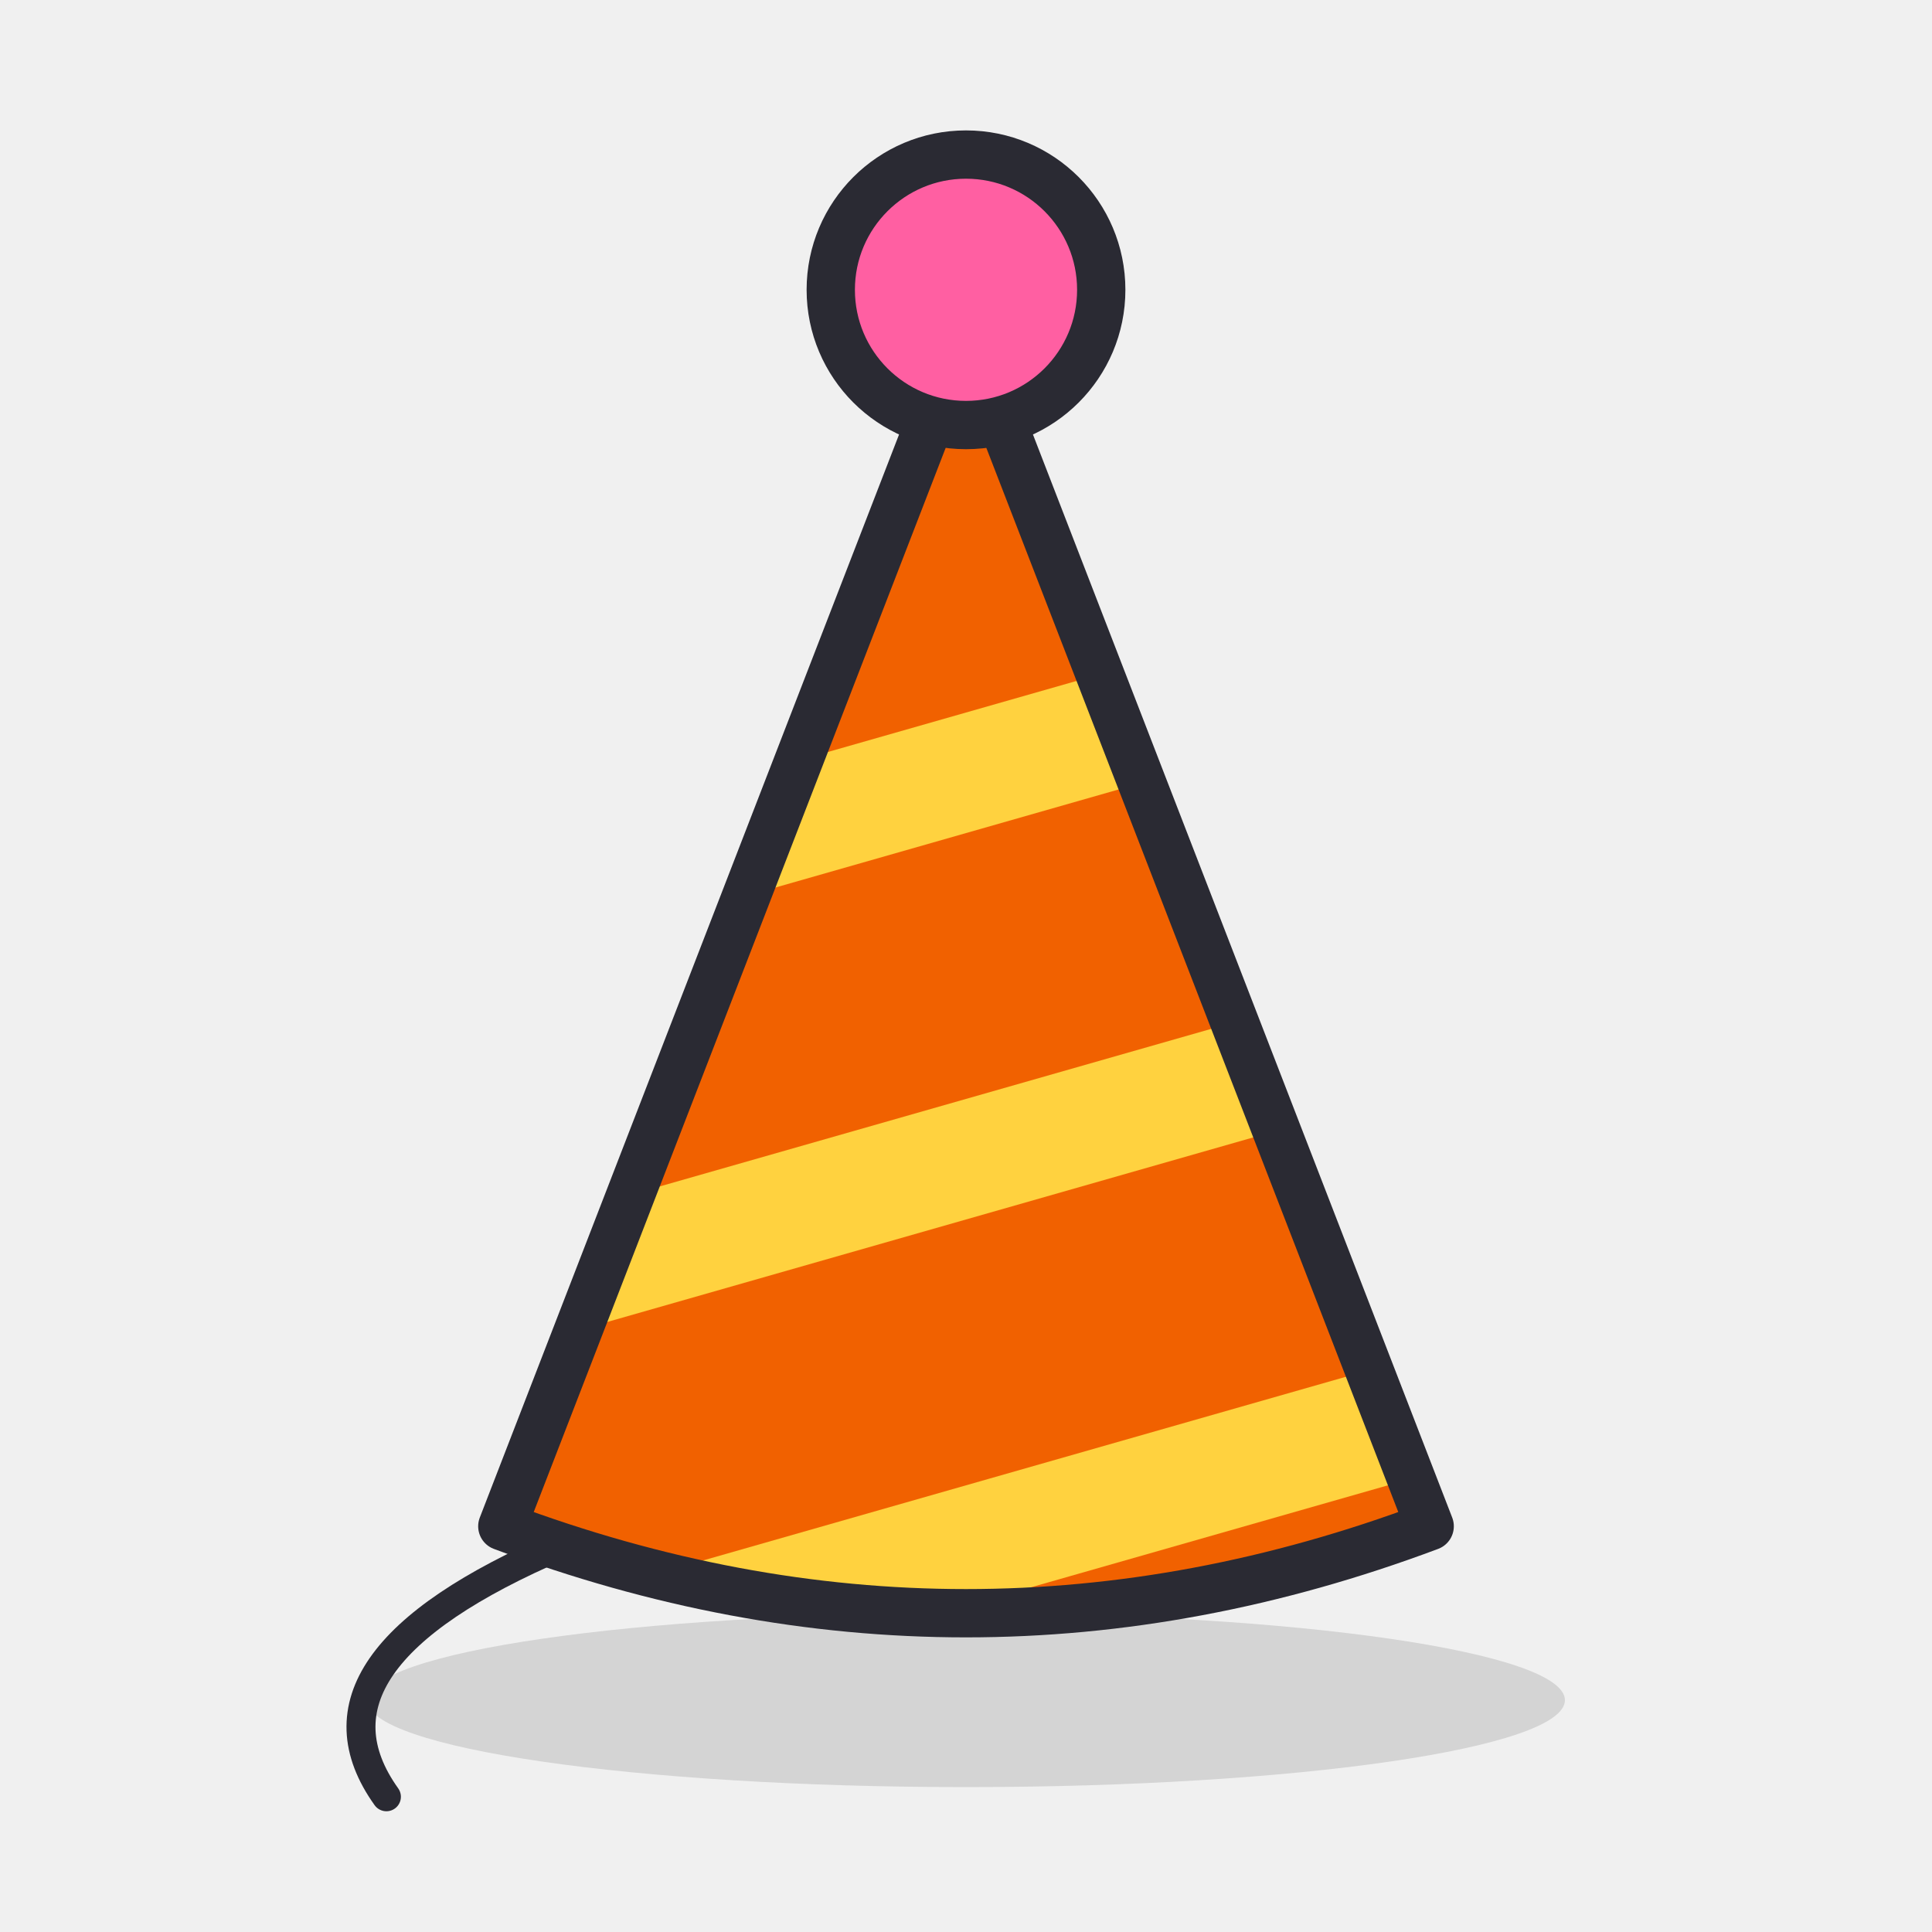
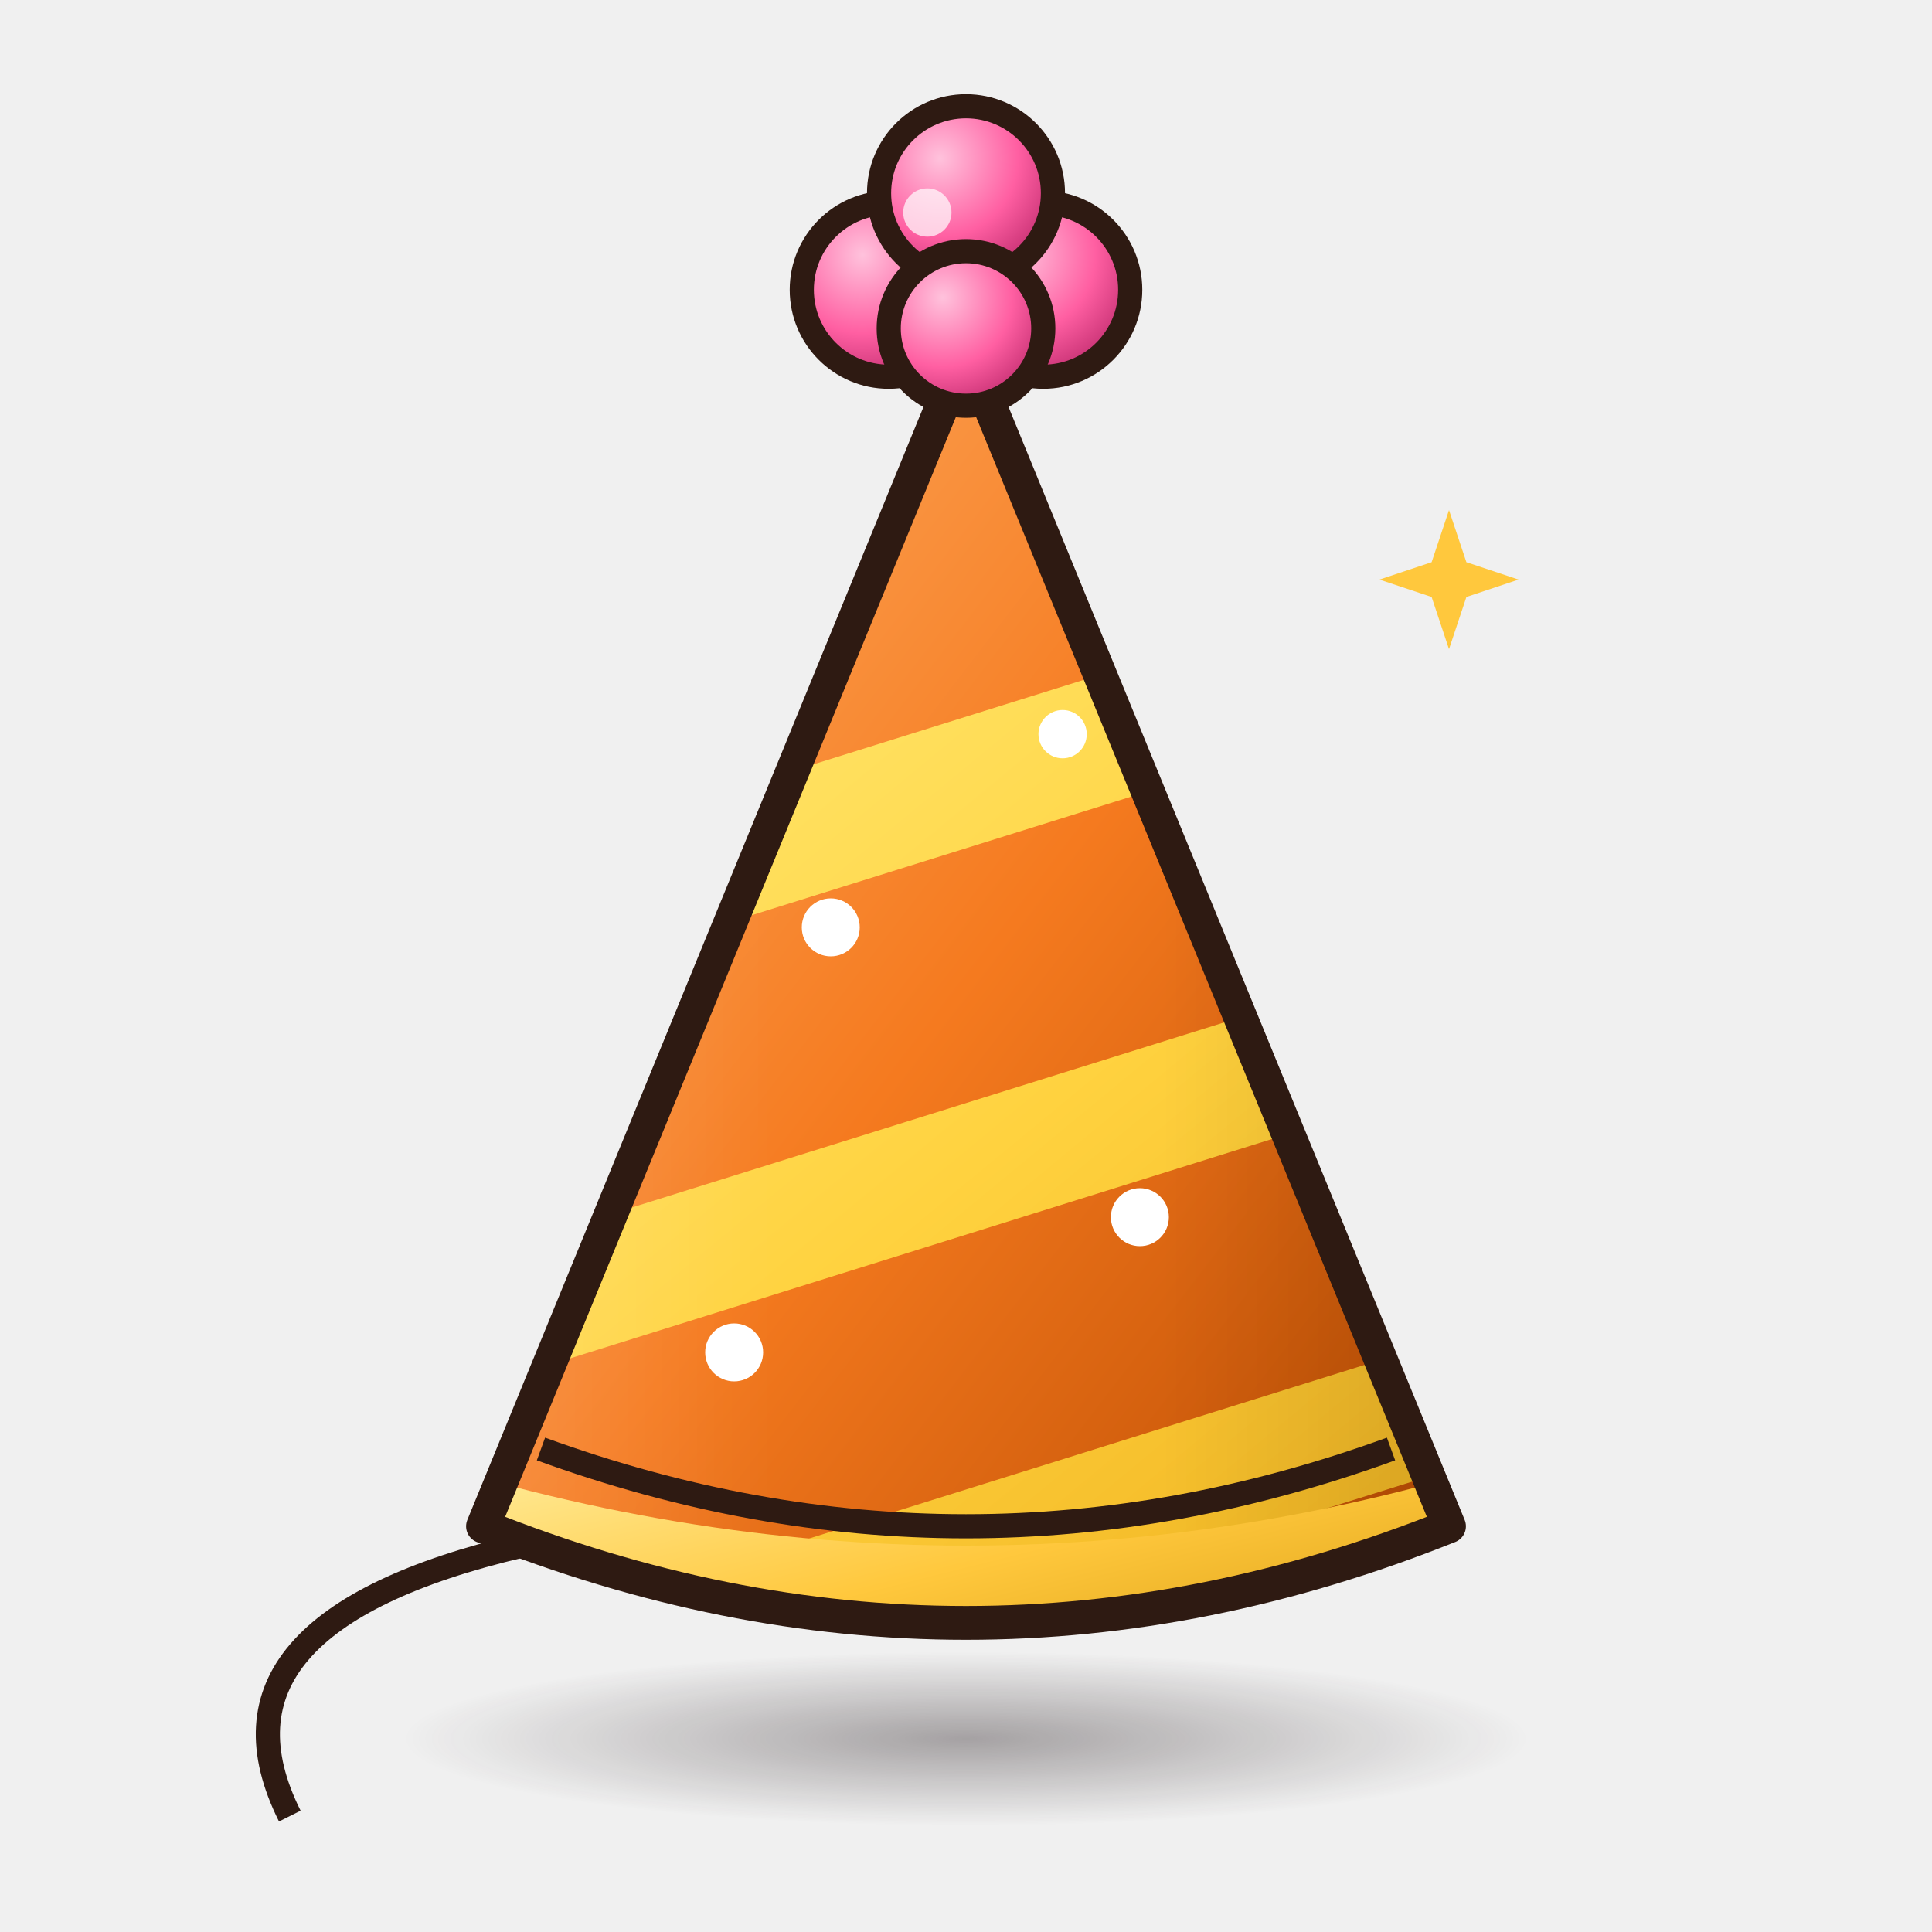
<svg xmlns="http://www.w3.org/2000/svg" viewBox="0 0 200 200">
  <defs>
-     <clipPath id="c">
-       <path d="M100 34L148 158Q100 176 52 158Z" />
+     <radialGradient id="sh" cx="0.5" cy="0.5" r="0.5">
+       <stop offset="0" stop-color="#1a1014" stop-opacity="0.35" />
+       <stop offset="1" stop-color="#1a1014" stop-opacity="0" />
+     </radialGradient>
+     <linearGradient id="or" x1="0" y1="0" x2="1" y2="1">
+       <stop offset="0" stop-color="#ffb066" />
+       <stop offset="0.5" stop-color="#f57a1f" />
+       <stop offset="1" stop-color="#b84a00" />
+     </linearGradient>
+     <linearGradient id="ye" x1="0" y1="0" x2="1" y2="1">
+       <stop offset="0" stop-color="#fff38a" />
+       <stop offset="0.5" stop-color="#ffd23f" />
+       <stop offset="1" stop-color="#e8a20f" />
+     </linearGradient>
+     <radialGradient id="pk" cx="0.35" cy="0.3" r="0.75">
+       <stop offset="0" stop-color="#ffc2dc" />
+       <stop offset="0.6" stop-color="#ff5fa2" />
+       <stop offset="1" stop-color="#c22d70" />
+     </radialGradient>
+     <linearGradient id="gold" x1="0" y1="0" x2="1" y2="1">
+       <stop offset="0" stop-color="#fff1a8" />
+       <stop offset="0.45" stop-color="#ffc83d" />
+       <stop offset="1" stop-color="#c98a00" />
+     </linearGradient>
+     <clipPath id="ch">
+       <path d="M100 36L150 158Q100 178 50 158Z" />
    </clipPath>
+     <linearGradient id="shade" x1="0" y1="0" x2="1" y2="0">
+       <stop offset="0" stop-color="#fff" stop-opacity="0.35" />
+       <stop offset="0.4" stop-color="#fff" stop-opacity="0" />
+       <stop offset="0.6" stop-color="#000" stop-opacity="0" />
+       <stop offset="1" stop-color="#000" stop-opacity="0.3" />
+     </linearGradient>
  </defs>
-   <ellipse cx="100" cy="176" rx="62" ry="9" fill="#000" opacity=".12" />
-   <path d="M100 34L148 158Q100 176 52 158Z" fill="#f16100" />
-   <g clip-path="url(#c)" stroke="#ffd23f" stroke-width="12">
-     <path d="M30 100L170 60M30 140L170 100M30 180L170 140" />
+   <ellipse cx="100" cy="180" rx="58" ry="9" fill="url(#sh)" />
+   <path d="M54 160Q20 168 30 188" fill="none" stroke="#2e1a12" stroke-width="2.5" />
+   <path d="M100 36L150 158Q100 178 50 158Z" fill="url(#or)" />
+   <g clip-path="url(#ch)">
+     <g stroke="url(#ye)" stroke-width="13">
+       <path d="M20 106L180 56M20 146L180 96M20 186L180 136" />
+     </g>
+     <g fill="#fff">
+       <circle cx="86" cy="96" r="3" />
+       <circle cx="118" cy="126" r="3" />
+       <circle cx="76" cy="140" r="3" />
+       <circle cx="110" cy="76" r="2.5" />
+     </g>
+     <rect x="0" y="0" width="200" height="200" fill="url(#shade)" />
+     <path d="M40 150Q100 170 160 150V180H40Z" fill="url(#gold)" />
+     <g fill="#fff6c8">
+       <circle cx="66" cy="164" r="2" />
+       <circle cx="86" cy="168" r="2" />
+       <circle cx="106" cy="169" r="2" />
+       <circle cx="126" cy="167" r="2" />
+       <circle cx="144" cy="162" r="2" />
+     </g>
  </g>
-   <g stroke="#2a2a33" stroke-width="5" stroke-linejoin="round" stroke-linecap="round">
-     <path d="M100 34L148 158Q100 176 52 158Z" fill="none" />
-     <path d="M58 160Q30 172 40 186" fill="none" stroke-width="3" />
-     <circle cx="100" cy="30" r="14" fill="#ff5fa2" />
+   <path d="M100 36L150 158Q100 178 50 158Z" fill="none" stroke="#2e1a12" stroke-width="3.5" stroke-linejoin="round" />
+   <path d="M56 150Q100 166 144 150" fill="none" stroke="#2e1a12" stroke-width="2.5" />
+   <g fill="url(#pk)" stroke="#2e1a12" stroke-width="2.5">
+     <circle cx="92" cy="30" r="9" />
+     <circle cx="108" cy="30" r="9" />
+     <circle cx="100" cy="20" r="9" />
+     <circle cx="100" cy="34" r="8" />
  </g>
+   <circle cx="96" cy="22" r="2.5" fill="#fff" opacity=".7" />
+   <path transform="translate(150 60) scale(0.9)" d="M0-8L2-2L8 0L2 2L0 8L-2 2L-8 0L-2-2Z" fill="#ffc83d" />
</svg>
